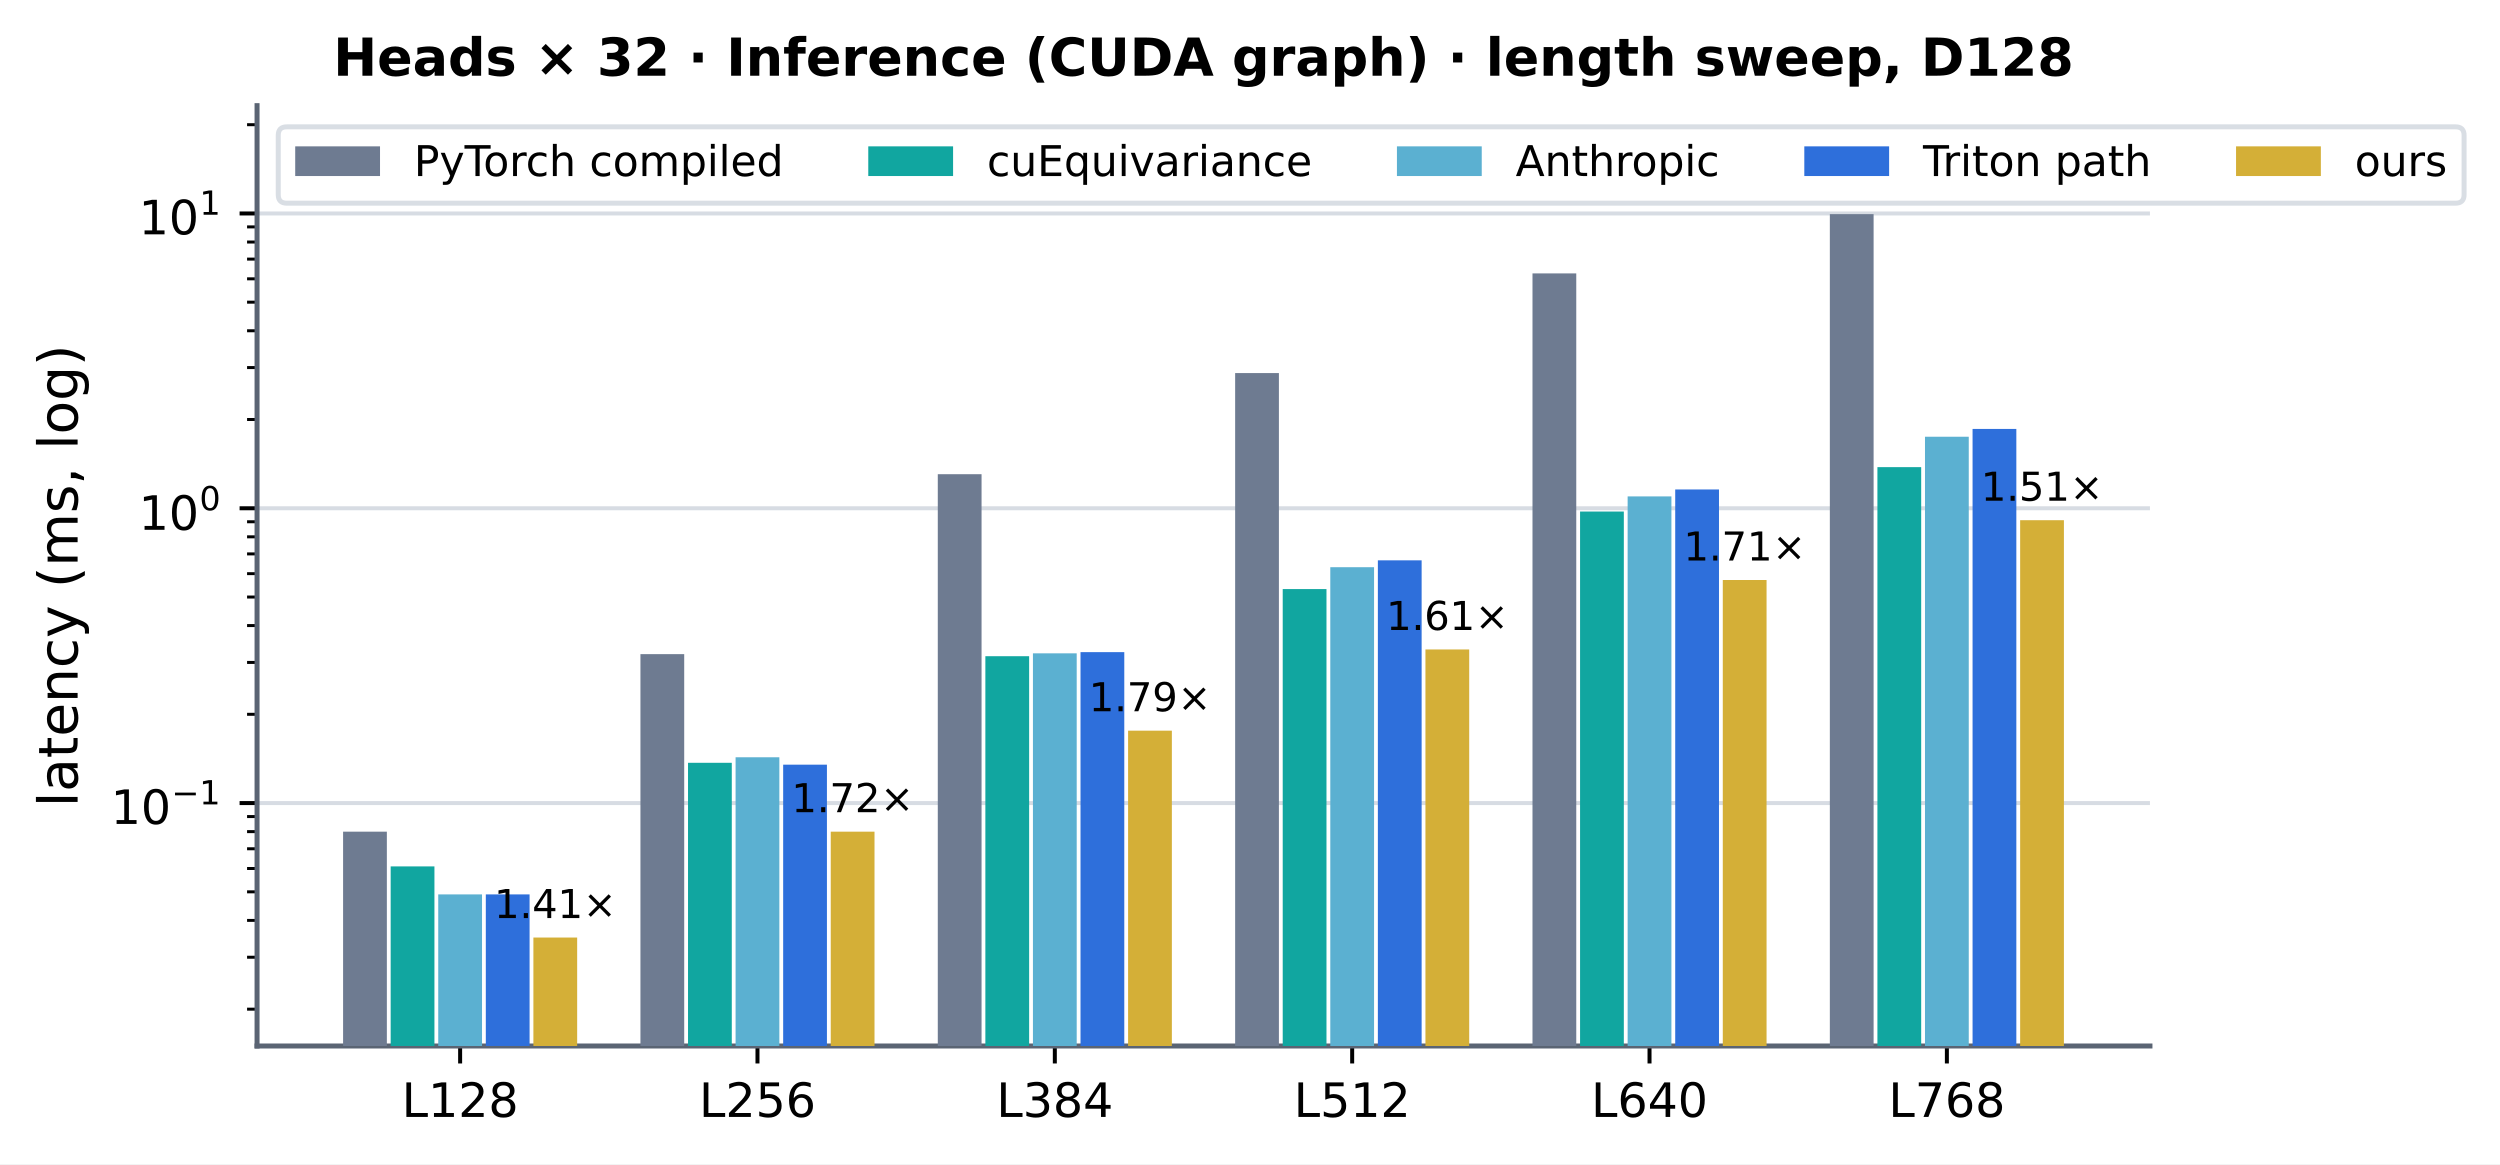
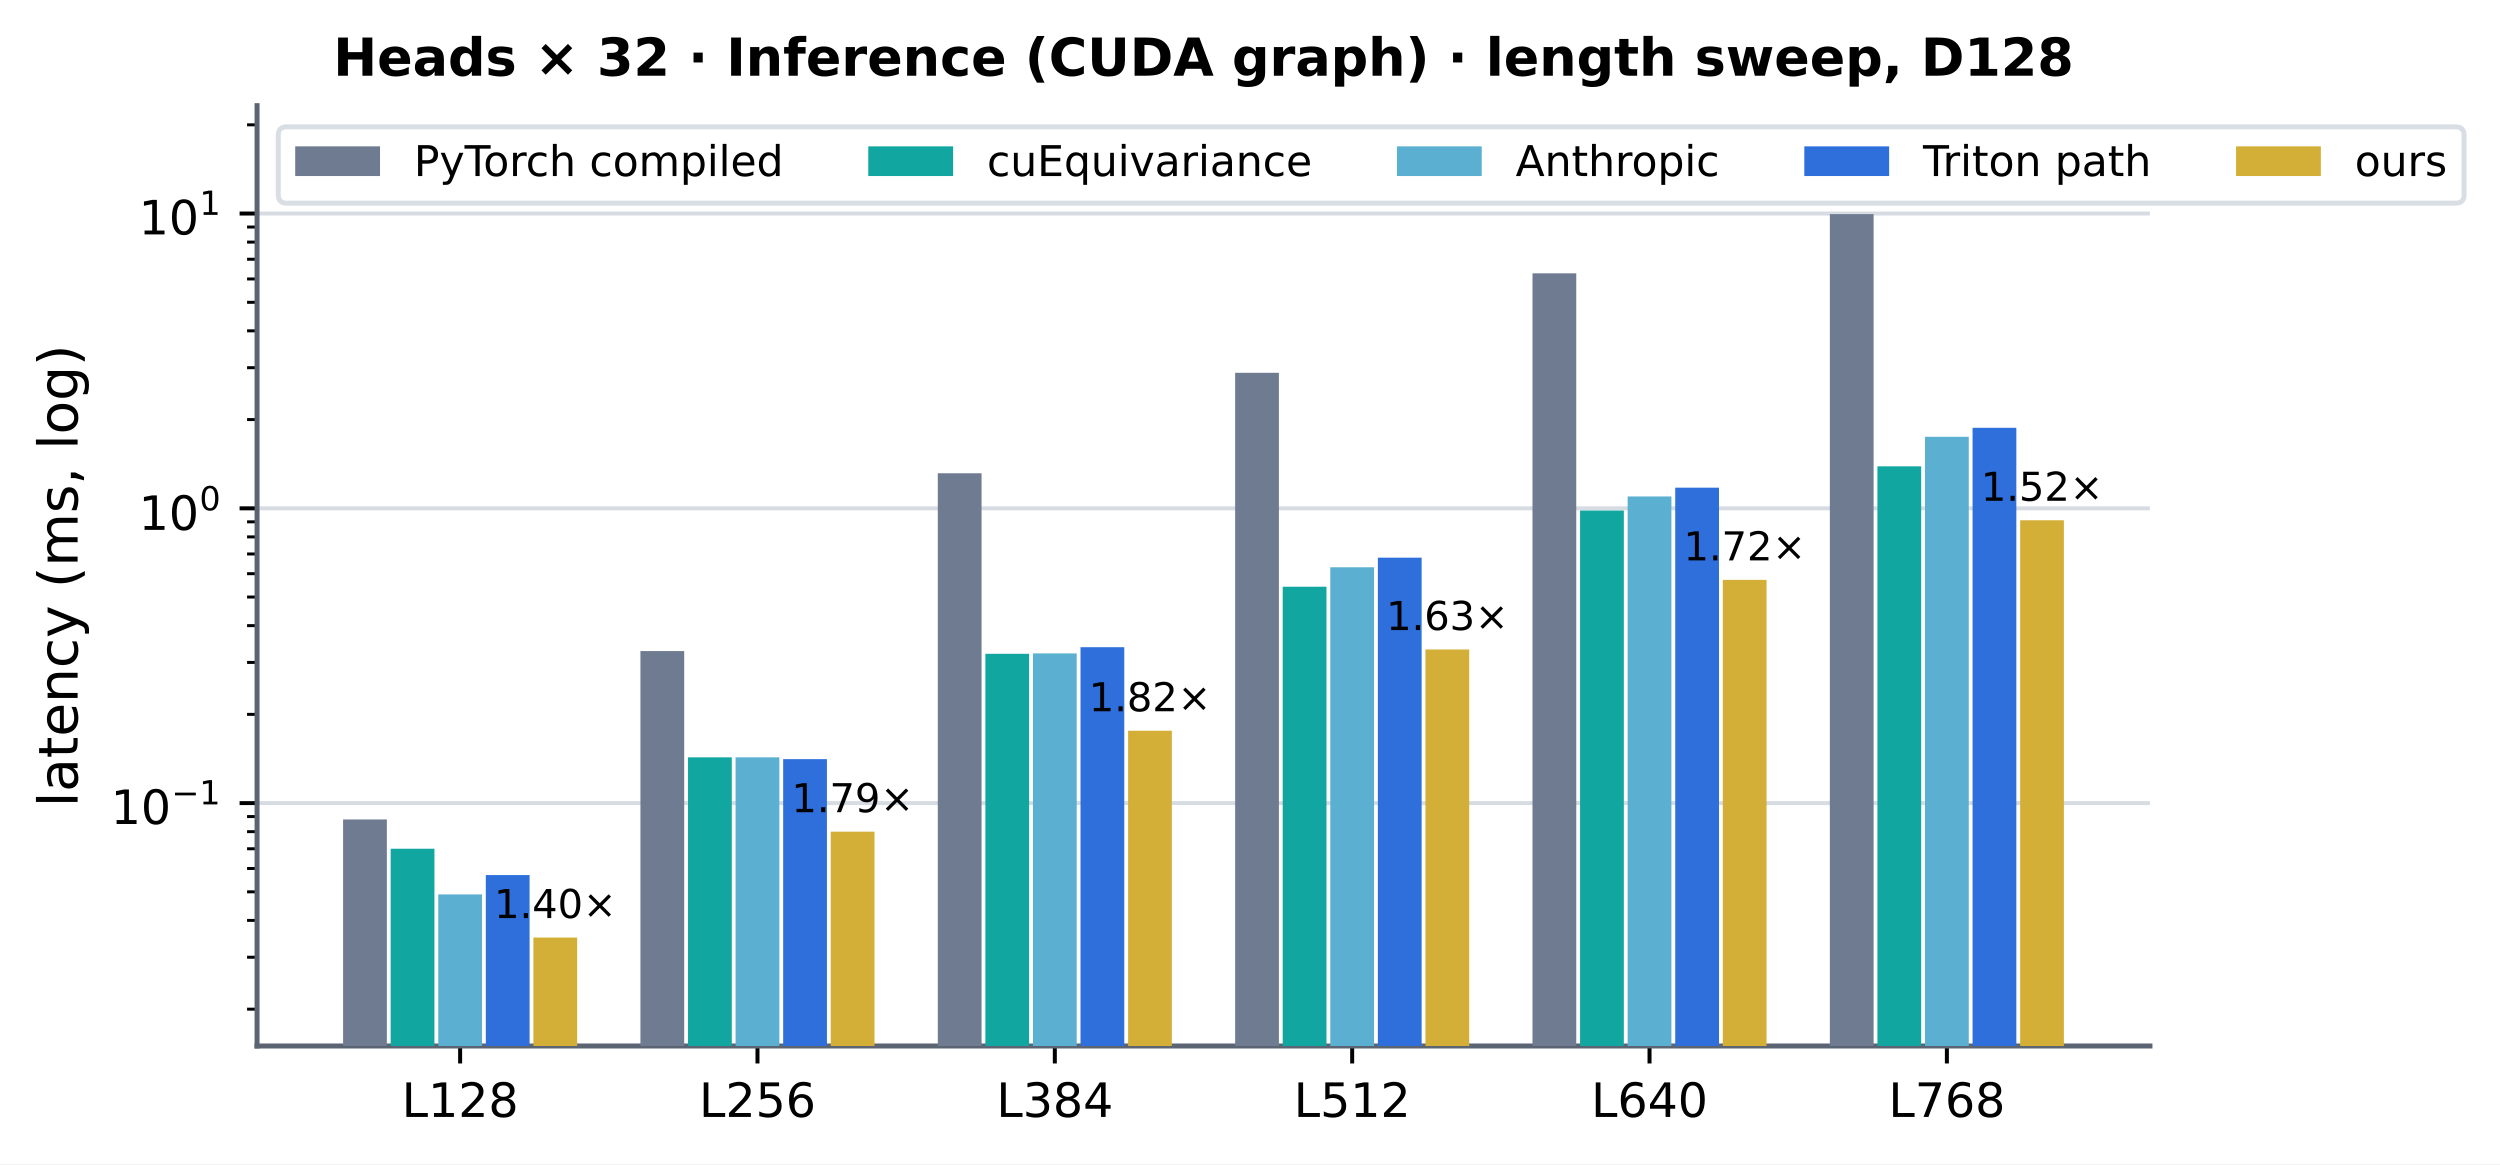
<svg xmlns="http://www.w3.org/2000/svg" xmlns:xlink="http://www.w3.org/1999/xlink" width="501.134pt" height="233.374pt" viewBox="0 0 501.134 233.374" version="1.1">
  <defs>
    <style type="text/css">*{stroke-linejoin: round; stroke-linecap: butt}</style>
  </defs>
  <g id="figure_1">
    <g id="patch_1">
      <path d="M 0 233.374  L 501.134 233.374  L 501.134 0  L 0 0  z " style="fill: #ffffff" />
    </g>
    <g id="axes_1">
      <g id="patch_2">
        <path d="M 51.526 209.674  L 430.966 209.674  L 430.966 21.178  L 51.526 21.178  z " style="fill: #ffffff" />
      </g>
      <g id="matplotlib.axis_1">
        <g id="xtick_1">
          <g id="line2d_1">
            <defs>
-               <path id="m387b4d0c5f" d="M 0 0  L 0 3.5  " style="stroke: #000000; stroke-width: 0.8" />
+               <path id="mb104b7a5eb" d="M 0 0  L 0 3.5  " style="stroke: #000000; stroke-width: 0.8" />
            </defs>
            <g>
-               <use xlink:href="#m387b4d0c5f" x="92.234" y="209.674" style="stroke: #000000; stroke-width: 0.8" />
+               <use xlink:href="#mb104b7a5eb" x="92.234" y="209.674" style="stroke: #000000; stroke-width: 0.8" />
            </g>
          </g>
          <g id="text_1">
            <text style="font-size: 9.5px; font-family: 'DejaVu Sans', 'Arial', 'Helvetica', sans-serif; text-anchor: middle" x="92.234" y="223.892" transform="rotate(-0 92.23362 223.8921)">L128</text>
          </g>
        </g>
        <g id="xtick_2">
          <g id="line2d_2">
            <g>
-               <use xlink:href="#m387b4d0c5f" x="151.839" y="209.674" style="stroke: #000000; stroke-width: 0.8" />
+               <use xlink:href="#mb104b7a5eb" x="151.839" y="209.674" style="stroke: #000000; stroke-width: 0.8" />
            </g>
          </g>
          <g id="text_2">
            <text style="font-size: 9.5px; font-family: 'DejaVu Sans', 'Arial', 'Helvetica', sans-serif; text-anchor: middle" x="151.839" y="223.892" transform="rotate(-0 151.8385 223.8921)">L256</text>
          </g>
        </g>
        <g id="xtick_3">
          <g id="line2d_3">
            <g>
-               <use xlink:href="#m387b4d0c5f" x="211.443" y="209.674" style="stroke: #000000; stroke-width: 0.8" />
+               <use xlink:href="#mb104b7a5eb" x="211.443" y="209.674" style="stroke: #000000; stroke-width: 0.8" />
            </g>
          </g>
          <g id="text_3">
            <text style="font-size: 9.5px; font-family: 'DejaVu Sans', 'Arial', 'Helvetica', sans-serif; text-anchor: middle" x="211.443" y="223.892" transform="rotate(-0 211.4434 223.8921)">L384</text>
          </g>
        </g>
        <g id="xtick_4">
          <g id="line2d_4">
            <g>
-               <use xlink:href="#m387b4d0c5f" x="271.048" y="209.674" style="stroke: #000000; stroke-width: 0.8" />
+               <use xlink:href="#mb104b7a5eb" x="271.048" y="209.674" style="stroke: #000000; stroke-width: 0.8" />
            </g>
          </g>
          <g id="text_4">
            <text style="font-size: 9.5px; font-family: 'DejaVu Sans', 'Arial', 'Helvetica', sans-serif; text-anchor: middle" x="271.048" y="223.892" transform="rotate(-0 271.0483 223.8921)">L512</text>
          </g>
        </g>
        <g id="xtick_5">
          <g id="line2d_5">
            <g>
-               <use xlink:href="#m387b4d0c5f" x="330.653" y="209.674" style="stroke: #000000; stroke-width: 0.8" />
+               <use xlink:href="#mb104b7a5eb" x="330.653" y="209.674" style="stroke: #000000; stroke-width: 0.8" />
            </g>
          </g>
          <g id="text_5">
            <text style="font-size: 9.5px; font-family: 'DejaVu Sans', 'Arial', 'Helvetica', sans-serif; text-anchor: middle" x="330.653" y="223.892" transform="rotate(-0 330.6532 223.8921)">L640</text>
          </g>
        </g>
        <g id="xtick_6">
          <g id="line2d_6">
            <g>
-               <use xlink:href="#m387b4d0c5f" x="390.258" y="209.674" style="stroke: #000000; stroke-width: 0.8" />
+               <use xlink:href="#mb104b7a5eb" x="390.258" y="209.674" style="stroke: #000000; stroke-width: 0.8" />
            </g>
          </g>
          <g id="text_6">
            <text style="font-size: 9.5px; font-family: 'DejaVu Sans', 'Arial', 'Helvetica', sans-serif; text-anchor: middle" x="390.258" y="223.892" transform="rotate(-0 390.2581 223.8921)">L768</text>
          </g>
        </g>
      </g>
      <g id="matplotlib.axis_2">
        <g id="ytick_1">
          <g id="line2d_7">
-             <path d="M 51.526 160.98  L 430.966 160.98  " clip-path="url(#p74935b7b11)" style="fill: none; stroke: #d7dce3; stroke-width: 0.8; stroke-linecap: square" />
+             <path d="M 51.526 160.984  L 430.966 160.984  " clip-path="url(#p09f0e813af)" style="fill: none; stroke: #d7dce3; stroke-width: 0.8; stroke-linecap: square" />
          </g>
          <g id="line2d_8">
            <defs>
-               <path id="m7bbb04b9e8" d="M 0 0  L -3.5 0  " style="stroke: #000000; stroke-width: 0.8" />
+               <path id="ma9c8de55d4" d="M 0 0  L -3.5 0  " style="stroke: #000000; stroke-width: 0.8" />
            </defs>
            <g>
-               <use xlink:href="#m7bbb04b9e8" x="51.526" y="160.98" style="stroke: #000000; stroke-width: 0.8" />
+               <use xlink:href="#ma9c8de55d4" x="51.526" y="160.984" style="stroke: #000000; stroke-width: 0.8" />
            </g>
          </g>
          <g id="text_7">
-             <g transform="translate(22.20086 165.3976)">
+             <g transform="translate(22.20086 165.4019)">
              <text>
                <tspan x="0" y="-0.231" style="font-size: 9.5px; font-family: 'DejaVu Sans'">1</tspan>
                <tspan x="6.044" y="-0.231" style="font-size: 9.5px; font-family: 'DejaVu Sans'">0</tspan>
                <tspan x="12.179" y="-4.155" style="font-size: 6.65px; font-family: 'DejaVu Sans'">−</tspan>
                <tspan x="17.751" y="-4.155" style="font-size: 6.65px; font-family: 'DejaVu Sans'">1</tspan>
              </text>
            </g>
          </g>
        </g>
        <g id="ytick_2">
          <g id="line2d_9">
-             <path d="M 51.526 101.882  L 430.966 101.882  " clip-path="url(#p74935b7b11)" style="fill: none; stroke: #d7dce3; stroke-width: 0.8; stroke-linecap: square" />
+             <path d="M 51.526 101.896  L 430.966 101.896  " clip-path="url(#p09f0e813af)" style="fill: none; stroke: #d7dce3; stroke-width: 0.8; stroke-linecap: square" />
          </g>
          <g id="line2d_10">
            <g>
-               <use xlink:href="#m7bbb04b9e8" x="51.526" y="101.882" style="stroke: #000000; stroke-width: 0.8" />
+               <use xlink:href="#ma9c8de55d4" x="51.526" y="101.896" style="stroke: #000000; stroke-width: 0.8" />
            </g>
          </g>
          <g id="text_8">
-             <g transform="translate(27.80586 106.3469)">
+             <g transform="translate(27.80586 106.3607)">
              <text>
                <tspan x="0" y="-0.144" style="font-size: 9.5px; font-family: 'DejaVu Sans'">1</tspan>
                <tspan x="6.044" y="-0.144" style="font-size: 9.5px; font-family: 'DejaVu Sans'">0</tspan>
                <tspan x="12.179" y="-4.067" style="font-size: 6.65px; font-family: 'DejaVu Sans'">0</tspan>
              </text>
            </g>
          </g>
        </g>
        <g id="ytick_3">
          <g id="line2d_11">
-             <path d="M 51.526 42.784  L 430.966 42.784  " clip-path="url(#p74935b7b11)" style="fill: none; stroke: #d7dce3; stroke-width: 0.8; stroke-linecap: square" />
+             <path d="M 51.526 42.807  L 430.966 42.807  " clip-path="url(#p09f0e813af)" style="fill: none; stroke: #d7dce3; stroke-width: 0.8; stroke-linecap: square" />
          </g>
          <g id="line2d_12">
            <g>
-               <use xlink:href="#m7bbb04b9e8" x="51.526" y="42.784" style="stroke: #000000; stroke-width: 0.8" />
+               <use xlink:href="#ma9c8de55d4" x="51.526" y="42.807" style="stroke: #000000; stroke-width: 0.8" />
            </g>
          </g>
          <g id="text_9">
-             <g transform="translate(27.80586 47.20126)">
+             <g transform="translate(27.80586 47.2245)">
              <text>
                <tspan x="0" y="-0.231" style="font-size: 9.5px; font-family: 'DejaVu Sans'">1</tspan>
                <tspan x="6.044" y="-0.231" style="font-size: 9.5px; font-family: 'DejaVu Sans'">0</tspan>
                <tspan x="12.179" y="-4.155" style="font-size: 6.65px; font-family: 'DejaVu Sans'">1</tspan>
              </text>
            </g>
          </g>
        </g>
        <g id="ytick_4">
          <g id="line2d_13">
            <defs>
-               <path id="mf6d76bc9c5" d="M 0 0  L -2 0  " style="stroke: #000000; stroke-width: 0.6" />
+               <path id="m70be3ed08f" d="M 0 0  L -2 0  " style="stroke: #000000; stroke-width: 0.6" />
            </defs>
            <g>
-               <use xlink:href="#mf6d76bc9c5" x="51.526" y="202.288" style="stroke: #000000; stroke-width: 0.6" />
+               <use xlink:href="#m70be3ed08f" x="51.526" y="202.286" style="stroke: #000000; stroke-width: 0.6" />
            </g>
          </g>
        </g>
        <g id="ytick_5">
          <g id="line2d_14">
            <g>
-               <use xlink:href="#mf6d76bc9c5" x="51.526" y="191.881" style="stroke: #000000; stroke-width: 0.6" />
+               <use xlink:href="#m70be3ed08f" x="51.526" y="191.881" style="stroke: #000000; stroke-width: 0.6" />
            </g>
          </g>
        </g>
        <g id="ytick_6">
          <g id="line2d_15">
            <g>
-               <use xlink:href="#mf6d76bc9c5" x="51.526" y="184.498" style="stroke: #000000; stroke-width: 0.6" />
+               <use xlink:href="#m70be3ed08f" x="51.526" y="184.498" style="stroke: #000000; stroke-width: 0.6" />
            </g>
          </g>
        </g>
        <g id="ytick_7">
          <g id="line2d_16">
            <g>
-               <use xlink:href="#mf6d76bc9c5" x="51.526" y="178.77" style="stroke: #000000; stroke-width: 0.6" />
+               <use xlink:href="#m70be3ed08f" x="51.526" y="178.772" style="stroke: #000000; stroke-width: 0.6" />
            </g>
          </g>
        </g>
        <g id="ytick_8">
          <g id="line2d_17">
            <g>
-               <use xlink:href="#mf6d76bc9c5" x="51.526" y="174.091" style="stroke: #000000; stroke-width: 0.6" />
+               <use xlink:href="#m70be3ed08f" x="51.526" y="174.093" style="stroke: #000000; stroke-width: 0.6" />
            </g>
          </g>
        </g>
        <g id="ytick_9">
          <g id="line2d_18">
            <g>
-               <use xlink:href="#mf6d76bc9c5" x="51.526" y="170.135" style="stroke: #000000; stroke-width: 0.6" />
+               <use xlink:href="#m70be3ed08f" x="51.526" y="170.137" style="stroke: #000000; stroke-width: 0.6" />
            </g>
          </g>
        </g>
        <g id="ytick_10">
          <g id="line2d_19">
            <g>
-               <use xlink:href="#mf6d76bc9c5" x="51.526" y="166.707" style="stroke: #000000; stroke-width: 0.6" />
+               <use xlink:href="#m70be3ed08f" x="51.526" y="166.711" style="stroke: #000000; stroke-width: 0.6" />
            </g>
          </g>
        </g>
        <g id="ytick_11">
          <g id="line2d_20">
            <g>
-               <use xlink:href="#mf6d76bc9c5" x="51.526" y="163.684" style="stroke: #000000; stroke-width: 0.6" />
+               <use xlink:href="#m70be3ed08f" x="51.526" y="163.688" style="stroke: #000000; stroke-width: 0.6" />
            </g>
          </g>
        </g>
        <g id="ytick_12">
          <g id="line2d_21">
            <g>
-               <use xlink:href="#mf6d76bc9c5" x="51.526" y="143.19" style="stroke: #000000; stroke-width: 0.6" />
+               <use xlink:href="#m70be3ed08f" x="51.526" y="143.197" style="stroke: #000000; stroke-width: 0.6" />
            </g>
          </g>
        </g>
        <g id="ytick_13">
          <g id="line2d_22">
            <g>
-               <use xlink:href="#mf6d76bc9c5" x="51.526" y="132.783" style="stroke: #000000; stroke-width: 0.6" />
+               <use xlink:href="#m70be3ed08f" x="51.526" y="132.792" style="stroke: #000000; stroke-width: 0.6" />
            </g>
          </g>
        </g>
        <g id="ytick_14">
          <g id="line2d_23">
            <g>
-               <use xlink:href="#mf6d76bc9c5" x="51.526" y="125.399" style="stroke: #000000; stroke-width: 0.6" />
+               <use xlink:href="#m70be3ed08f" x="51.526" y="125.409" style="stroke: #000000; stroke-width: 0.6" />
            </g>
          </g>
        </g>
        <g id="ytick_15">
          <g id="line2d_24">
            <g>
-               <use xlink:href="#mf6d76bc9c5" x="51.526" y="119.672" style="stroke: #000000; stroke-width: 0.6" />
+               <use xlink:href="#m70be3ed08f" x="51.526" y="119.683" style="stroke: #000000; stroke-width: 0.6" />
            </g>
          </g>
        </g>
        <g id="ytick_16">
          <g id="line2d_25">
            <g>
-               <use xlink:href="#mf6d76bc9c5" x="51.526" y="114.993" style="stroke: #000000; stroke-width: 0.6" />
+               <use xlink:href="#m70be3ed08f" x="51.526" y="115.004" style="stroke: #000000; stroke-width: 0.6" />
            </g>
          </g>
        </g>
        <g id="ytick_17">
          <g id="line2d_26">
            <g>
-               <use xlink:href="#mf6d76bc9c5" x="51.526" y="111.036" style="stroke: #000000; stroke-width: 0.6" />
+               <use xlink:href="#m70be3ed08f" x="51.526" y="111.049" style="stroke: #000000; stroke-width: 0.6" />
            </g>
          </g>
        </g>
        <g id="ytick_18">
          <g id="line2d_27">
            <g>
-               <use xlink:href="#mf6d76bc9c5" x="51.526" y="107.609" style="stroke: #000000; stroke-width: 0.6" />
+               <use xlink:href="#m70be3ed08f" x="51.526" y="107.622" style="stroke: #000000; stroke-width: 0.6" />
            </g>
          </g>
        </g>
        <g id="ytick_19">
          <g id="line2d_28">
            <g>
-               <use xlink:href="#mf6d76bc9c5" x="51.526" y="104.586" style="stroke: #000000; stroke-width: 0.6" />
+               <use xlink:href="#m70be3ed08f" x="51.526" y="104.599" style="stroke: #000000; stroke-width: 0.6" />
            </g>
          </g>
        </g>
        <g id="ytick_20">
          <g id="line2d_29">
            <g>
-               <use xlink:href="#mf6d76bc9c5" x="51.526" y="84.092" style="stroke: #000000; stroke-width: 0.6" />
+               <use xlink:href="#m70be3ed08f" x="51.526" y="84.108" style="stroke: #000000; stroke-width: 0.6" />
            </g>
          </g>
        </g>
        <g id="ytick_21">
          <g id="line2d_30">
            <g>
-               <use xlink:href="#mf6d76bc9c5" x="51.526" y="73.685" style="stroke: #000000; stroke-width: 0.6" />
+               <use xlink:href="#m70be3ed08f" x="51.526" y="73.703" style="stroke: #000000; stroke-width: 0.6" />
            </g>
          </g>
        </g>
        <g id="ytick_22">
          <g id="line2d_31">
            <g>
-               <use xlink:href="#mf6d76bc9c5" x="51.526" y="66.301" style="stroke: #000000; stroke-width: 0.6" />
+               <use xlink:href="#m70be3ed08f" x="51.526" y="66.321" style="stroke: #000000; stroke-width: 0.6" />
            </g>
          </g>
        </g>
        <g id="ytick_23">
          <g id="line2d_32">
            <g>
-               <use xlink:href="#mf6d76bc9c5" x="51.526" y="60.574" style="stroke: #000000; stroke-width: 0.6" />
+               <use xlink:href="#m70be3ed08f" x="51.526" y="60.594" style="stroke: #000000; stroke-width: 0.6" />
            </g>
          </g>
        </g>
        <g id="ytick_24">
          <g id="line2d_33">
            <g>
-               <use xlink:href="#mf6d76bc9c5" x="51.526" y="55.895" style="stroke: #000000; stroke-width: 0.6" />
+               <use xlink:href="#m70be3ed08f" x="51.526" y="55.916" style="stroke: #000000; stroke-width: 0.6" />
            </g>
          </g>
        </g>
        <g id="ytick_25">
          <g id="line2d_34">
            <g>
-               <use xlink:href="#mf6d76bc9c5" x="51.526" y="51.938" style="stroke: #000000; stroke-width: 0.6" />
+               <use xlink:href="#m70be3ed08f" x="51.526" y="51.96" style="stroke: #000000; stroke-width: 0.6" />
            </g>
          </g>
        </g>
        <g id="ytick_26">
          <g id="line2d_35">
            <g>
-               <use xlink:href="#mf6d76bc9c5" x="51.526" y="48.511" style="stroke: #000000; stroke-width: 0.6" />
+               <use xlink:href="#m70be3ed08f" x="51.526" y="48.533" style="stroke: #000000; stroke-width: 0.6" />
            </g>
          </g>
        </g>
        <g id="ytick_27">
          <g id="line2d_36">
            <g>
-               <use xlink:href="#mf6d76bc9c5" x="51.526" y="45.488" style="stroke: #000000; stroke-width: 0.6" />
+               <use xlink:href="#m70be3ed08f" x="51.526" y="45.511" style="stroke: #000000; stroke-width: 0.6" />
            </g>
          </g>
        </g>
        <g id="ytick_28">
          <g id="line2d_37">
            <g>
-               <use xlink:href="#mf6d76bc9c5" x="51.526" y="24.993" style="stroke: #000000; stroke-width: 0.6" />
+               <use xlink:href="#m70be3ed08f" x="51.526" y="25.02" style="stroke: #000000; stroke-width: 0.6" />
            </g>
          </g>
        </g>
        <g id="text_10">
          <text style="font-size: 11px; font-family: 'DejaVu Sans', 'Arial', 'Helvetica', sans-serif; text-anchor: middle" x="15.558" y="115.426" transform="rotate(-90 15.55828 115.4264)">latency (ms, log)</text>
        </g>
      </g>
      <g id="patch_3">
        <path d="M 51.526 209.674  L 51.526 21.178  " style="fill: none; stroke: #5a6473; stroke-linejoin: miter; stroke-linecap: square" />
      </g>
      <g id="patch_4">
        <path d="M 51.526 209.674  L 430.966 209.674  " style="fill: none; stroke: #5a6473; stroke-linejoin: miter; stroke-linecap: square" />
      </g>
      <g id="patch_5">
-         <path d="M 68.773 59200.041  L 77.547 59200.041  L 77.547 166.707  L 68.773 166.707  z " clip-path="url(#p74935b7b11)" style="fill: #6e7b91" />
+         <path d="M 68.773 59190.592  L 77.547 59190.592  L 77.547 164.265  L 68.773 164.265  z " clip-path="url(#p09f0e813af)" style="fill: #6e7b91" />
      </g>
      <g id="patch_6">
-         <path d="M 128.378 59200.041  L 137.152 59200.041  L 137.152 131.127  L 128.378 131.127  z " clip-path="url(#p74935b7b11)" style="fill: #6e7b91" />
+         <path d="M 128.378 59190.592  L 137.152 59190.592  L 137.152 130.502  L 128.378 130.502  z " clip-path="url(#p09f0e813af)" style="fill: #6e7b91" />
      </g>
      <g id="patch_7">
-         <path d="M 187.983 59200.041  L 196.757 59200.041  L 196.757 95.05  L 187.983 95.05  z " clip-path="url(#p74935b7b11)" style="fill: #6e7b91" />
+         <path d="M 187.983 59190.592  L 196.757 59190.592  L 196.757 94.869  L 187.983 94.869  z " clip-path="url(#p09f0e813af)" style="fill: #6e7b91" />
      </g>
      <g id="patch_8">
-         <path d="M 247.588 59200.041  L 256.362 59200.041  L 256.362 74.786  L 247.588 74.786  z " clip-path="url(#p74935b7b11)" style="fill: #6e7b91" />
+         <path d="M 247.588 59190.592  L 256.362 59190.592  L 256.362 74.724  L 247.588 74.724  z " clip-path="url(#p09f0e813af)" style="fill: #6e7b91" />
      </g>
      <g id="patch_9">
-         <path d="M 307.193 59200.041  L 315.967 59200.041  L 315.967 54.806  L 307.193 54.806  z " clip-path="url(#p74935b7b11)" style="fill: #6e7b91" />
+         <path d="M 307.193 59190.592  L 315.967 59190.592  L 315.967 54.786  L 307.193 54.786  z " clip-path="url(#p09f0e813af)" style="fill: #6e7b91" />
      </g>
      <g id="patch_10">
-         <path d="M 366.798 59200.041  L 375.571 59200.041  L 375.571 42.928  L 366.798 42.928  z " clip-path="url(#p74935b7b11)" style="fill: #6e7b91" />
+         <path d="M 366.798 59190.592  L 375.571 59190.592  L 375.571 42.928  L 366.798 42.928  z " clip-path="url(#p09f0e813af)" style="fill: #6e7b91" />
      </g>
      <g id="patch_11">
-         <path d="M 78.31 59200.041  L 87.084 59200.041  L 87.084 173.667  L 78.31 173.667  z " clip-path="url(#p74935b7b11)" style="fill: #11a6a0" />
+         <path d="M 78.31 59190.592  L 87.084 59190.592  L 87.084 170.137  L 78.31 170.137  z " clip-path="url(#p09f0e813af)" style="fill: #11a6a0" />
      </g>
      <g id="patch_12">
-         <path d="M 137.915 59200.041  L 146.689 59200.041  L 146.689 152.9  L 137.915 152.9  z " clip-path="url(#p74935b7b11)" style="fill: #11a6a0" />
+         <path d="M 137.915 59190.592  L 146.689 59190.592  L 146.689 151.806  L 137.915 151.806  z " clip-path="url(#p09f0e813af)" style="fill: #11a6a0" />
      </g>
      <g id="patch_13">
-         <path d="M 197.52 59200.041  L 206.294 59200.041  L 206.294 131.531  L 197.52 131.531  z " clip-path="url(#p74935b7b11)" style="fill: #11a6a0" />
+         <path d="M 197.52 59190.592  L 206.294 59190.592  L 206.294 131.056  L 197.52 131.056  z " clip-path="url(#p09f0e813af)" style="fill: #11a6a0" />
      </g>
      <g id="patch_14">
-         <path d="M 257.125 59200.041  L 265.898 59200.041  L 265.898 118.08  L 257.125 118.08  z " clip-path="url(#p74935b7b11)" style="fill: #11a6a0" />
+         <path d="M 257.125 59190.592  L 265.898 59190.592  L 265.898 117.613  L 257.125 117.613  z " clip-path="url(#p09f0e813af)" style="fill: #11a6a0" />
      </g>
      <g id="patch_15">
-         <path d="M 316.729 59200.041  L 325.503 59200.041  L 325.503 102.532  L 316.729 102.532  z " clip-path="url(#p74935b7b11)" style="fill: #11a6a0" />
+         <path d="M 316.729 59190.592  L 325.503 59190.592  L 325.503 102.336  L 316.729 102.336  z " clip-path="url(#p09f0e813af)" style="fill: #11a6a0" />
      </g>
      <g id="patch_16">
-         <path d="M 376.334 59200.041  L 385.108 59200.041  L 385.108 93.634  L 376.334 93.634  z " clip-path="url(#p74935b7b11)" style="fill: #11a6a0" />
+         <path d="M 376.334 59190.592  L 385.108 59190.592  L 385.108 93.482  L 376.334 93.482  z " clip-path="url(#p09f0e813af)" style="fill: #11a6a0" />
      </g>
      <g id="patch_17">
-         <path d="M 87.847 59200.041  L 96.621 59200.041  L 96.621 179.289  L 87.847 179.289  z " clip-path="url(#p74935b7b11)" style="fill: #5bb0d1" />
+         <path d="M 87.847 59190.592  L 96.621 59190.592  L 96.621 179.29  L 87.847 179.29  z " clip-path="url(#p09f0e813af)" style="fill: #5bb0d1" />
      </g>
      <g id="patch_18">
-         <path d="M 147.452 59200.041  L 156.225 59200.041  L 156.225 151.8  L 147.452 151.8  z " clip-path="url(#p74935b7b11)" style="fill: #5bb0d1" />
+         <path d="M 147.452 59190.592  L 156.225 59190.592  L 156.225 151.806  L 147.452 151.806  z " clip-path="url(#p09f0e813af)" style="fill: #5bb0d1" />
      </g>
      <g id="patch_19">
-         <path d="M 207.056 59200.041  L 215.83 59200.041  L 215.83 130.967  L 207.056 130.967  z " clip-path="url(#p74935b7b11)" style="fill: #5bb0d1" />
+         <path d="M 207.056 59190.592  L 215.83 59190.592  L 215.83 130.976  L 207.056 130.976  z " clip-path="url(#p09f0e813af)" style="fill: #5bb0d1" />
      </g>
      <g id="patch_20">
-         <path d="M 266.661 59200.041  L 275.435 59200.041  L 275.435 113.7  L 266.661 113.7  z " clip-path="url(#p74935b7b11)" style="fill: #5bb0d1" />
+         <path d="M 266.661 59190.592  L 275.435 59190.592  L 275.435 113.712  L 266.661 113.712  z " clip-path="url(#p09f0e813af)" style="fill: #5bb0d1" />
      </g>
      <g id="patch_21">
-         <path d="M 326.266 59200.041  L 335.04 59200.041  L 335.04 99.506  L 326.266 99.506  z " clip-path="url(#p74935b7b11)" style="fill: #5bb0d1" />
+         <path d="M 326.266 59190.592  L 335.04 59190.592  L 335.04 99.52  L 326.266 99.52  z " clip-path="url(#p09f0e813af)" style="fill: #5bb0d1" />
      </g>
      <g id="patch_22">
-         <path d="M 385.871 59200.041  L 394.645 59200.041  L 394.645 87.548  L 385.871 87.548  z " clip-path="url(#p74935b7b11)" style="fill: #5bb0d1" />
+         <path d="M 385.871 59190.592  L 394.645 59190.592  L 394.645 87.564  L 385.871 87.564  z " clip-path="url(#p09f0e813af)" style="fill: #5bb0d1" />
      </g>
      <g id="patch_23">
-         <path d="M 97.383 59200.041  L 106.157 59200.041  L 106.157 179.289  L 97.383 179.289  z " clip-path="url(#p74935b7b11)" style="fill: #2e6fdb" />
+         <path d="M 97.383 59190.592  L 106.157 59190.592  L 106.157 175.409  L 97.383 175.409  z " clip-path="url(#p09f0e813af)" style="fill: #2e6fdb" />
      </g>
      <g id="patch_24">
-         <path d="M 156.988 59200.041  L 165.762 59200.041  L 165.762 153.278  L 156.988 153.278  z " clip-path="url(#p74935b7b11)" style="fill: #2e6fdb" />
+         <path d="M 156.988 59190.592  L 165.762 59190.592  L 165.762 152.167  L 156.988 152.167  z " clip-path="url(#p09f0e813af)" style="fill: #2e6fdb" />
      </g>
      <g id="patch_25">
-         <path d="M 216.593 59200.041  L 225.367 59200.041  L 225.367 130.729  L 216.593 130.729  z " clip-path="url(#p74935b7b11)" style="fill: #2e6fdb" />
+         <path d="M 216.593 59190.592  L 225.367 59190.592  L 225.367 129.731  L 216.593 129.731  z " clip-path="url(#p09f0e813af)" style="fill: #2e6fdb" />
      </g>
      <g id="patch_26">
-         <path d="M 276.198 59200.041  L 284.972 59200.041  L 284.972 112.314  L 276.198 112.314  z " clip-path="url(#p74935b7b11)" style="fill: #2e6fdb" />
+         <path d="M 276.198 59190.592  L 284.972 59190.592  L 284.972 111.793  L 276.198 111.793  z " clip-path="url(#p09f0e813af)" style="fill: #2e6fdb" />
      </g>
      <g id="patch_27">
-         <path d="M 335.803 59200.041  L 344.577 59200.041  L 344.577 98.117  L 335.803 98.117  z " clip-path="url(#p74935b7b11)" style="fill: #2e6fdb" />
+         <path d="M 335.803 59190.592  L 344.577 59190.592  L 344.577 97.757  L 335.803 97.757  z " clip-path="url(#p09f0e813af)" style="fill: #2e6fdb" />
      </g>
      <g id="patch_28">
-         <path d="M 395.408 59200.041  L 404.182 59200.041  L 404.182 85.982  L 395.408 85.982  z " clip-path="url(#p74935b7b11)" style="fill: #2e6fdb" />
+         <path d="M 395.408 59190.592  L 404.182 59190.592  L 404.182 85.751  L 395.408 85.751  z " clip-path="url(#p09f0e813af)" style="fill: #2e6fdb" />
      </g>
      <g id="patch_29">
-         <path d="M 106.92 59200.041  L 115.694 59200.041  L 115.694 187.925  L 106.92 187.925  z " clip-path="url(#p74935b7b11)" style="fill: #d4af37" />
+         <path d="M 106.92 59190.592  L 115.694 59190.592  L 115.694 187.925  L 106.92 187.925  z " clip-path="url(#p09f0e813af)" style="fill: #d4af37" />
      </g>
      <g id="patch_30">
-         <path d="M 166.525 59200.041  L 175.299 59200.041  L 175.299 166.707  L 166.525 166.707  z " clip-path="url(#p74935b7b11)" style="fill: #d4af37" />
+         <path d="M 166.525 59190.592  L 175.299 59190.592  L 175.299 166.711  L 166.525 166.711  z " clip-path="url(#p09f0e813af)" style="fill: #d4af37" />
      </g>
      <g id="patch_31">
-         <path d="M 226.13 59200.041  L 234.904 59200.041  L 234.904 146.471  L 226.13 146.471  z " clip-path="url(#p74935b7b11)" style="fill: #d4af37" />
+         <path d="M 226.13 59190.592  L 234.904 59190.592  L 234.904 146.477  L 226.13 146.477  z " clip-path="url(#p09f0e813af)" style="fill: #d4af37" />
      </g>
      <g id="patch_32">
-         <path d="M 285.735 59200.041  L 294.509 59200.041  L 294.509 130.182  L 285.735 130.182  z " clip-path="url(#p74935b7b11)" style="fill: #d4af37" />
+         <path d="M 285.735 59190.592  L 294.509 59190.592  L 294.509 130.191  L 285.735 130.191  z " clip-path="url(#p09f0e813af)" style="fill: #d4af37" />
      </g>
      <g id="patch_33">
-         <path d="M 345.34 59200.041  L 354.114 59200.041  L 354.114 116.264  L 345.34 116.264  z " clip-path="url(#p74935b7b11)" style="fill: #d4af37" />
+         <path d="M 345.34 59190.592  L 354.114 59190.592  L 354.114 116.231  L 345.34 116.231  z " clip-path="url(#p09f0e813af)" style="fill: #d4af37" />
      </g>
      <g id="patch_34">
-         <path d="M 404.945 59200.041  L 413.719 59200.041  L 413.719 104.274  L 404.945 104.274  z " clip-path="url(#p74935b7b11)" style="fill: #d4af37" />
+         <path d="M 404.945 59190.592  L 413.719 59190.592  L 413.719 104.288  L 404.945 104.288  z " clip-path="url(#p09f0e813af)" style="fill: #d4af37" />
      </g>
      <g id="text_11">
        <text style="font-weight: 700; font-size: 10.5px; font-family: 'DejaVu Sans', 'Arial', 'Helvetica', sans-serif; text-anchor: middle" x="241.246" y="15.178" transform="rotate(-0 241.2459 15.17836)">Heads × 32 · Inference (CUDA graph) · length sweep, D128</text>
      </g>
      <g id="text_12">
-         <text style="font-size: 8px; font-family: 'DejaVu Sans', 'Arial', 'Helvetica', sans-serif; text-anchor: middle" x="111.307" y="184.028" transform="rotate(-0 111.3072 184.0277)">1.41×</text>
+         <text style="font-size: 8px; font-family: 'DejaVu Sans', 'Arial', 'Helvetica', sans-serif; text-anchor: middle" x="111.307" y="184.028" transform="rotate(-0 111.3072 184.028)">1.40×</text>
      </g>
      <g id="text_13">
-         <text style="font-size: 8px; font-family: 'DejaVu Sans', 'Arial', 'Helvetica', sans-serif; text-anchor: middle" x="170.912" y="162.81" transform="rotate(-0 170.9121 162.8101)">1.72×</text>
+         <text style="font-size: 8px; font-family: 'DejaVu Sans', 'Arial', 'Helvetica', sans-serif; text-anchor: middle" x="170.912" y="162.814" transform="rotate(-0 170.9121 162.8138)">1.79×</text>
      </g>
      <g id="text_14">
-         <text style="font-size: 8px; font-family: 'DejaVu Sans', 'Arial', 'Helvetica', sans-serif; text-anchor: middle" x="230.517" y="142.574" transform="rotate(-0 230.517 142.5736)">1.79×</text>
+         <text style="font-size: 8px; font-family: 'DejaVu Sans', 'Arial', 'Helvetica', sans-serif; text-anchor: middle" x="230.517" y="142.581" transform="rotate(-0 230.517 142.5805)">1.82×</text>
      </g>
      <g id="text_15">
-         <text style="font-size: 8px; font-family: 'DejaVu Sans', 'Arial', 'Helvetica', sans-serif; text-anchor: middle" x="290.122" y="126.285" transform="rotate(-0 290.1219 126.2846)">1.61×</text>
+         <text style="font-size: 8px; font-family: 'DejaVu Sans', 'Arial', 'Helvetica', sans-serif; text-anchor: middle" x="290.122" y="126.294" transform="rotate(-0 290.1219 126.2942)">1.63×</text>
      </g>
      <g id="text_16">
-         <text style="font-size: 8px; font-family: 'DejaVu Sans', 'Arial', 'Helvetica', sans-serif; text-anchor: middle" x="349.727" y="112.367" transform="rotate(-0 349.7268 112.3671)">1.71×</text>
+         <text style="font-size: 8px; font-family: 'DejaVu Sans', 'Arial', 'Helvetica', sans-serif; text-anchor: middle" x="349.727" y="112.334" transform="rotate(-0 349.7268 112.334)">1.72×</text>
      </g>
      <g id="text_17">
-         <text style="font-size: 8px; font-family: 'DejaVu Sans', 'Arial', 'Helvetica', sans-serif; text-anchor: middle" x="409.332" y="100.377" transform="rotate(-0 409.3317 100.3772)">1.51×</text>
+         <text style="font-size: 8px; font-family: 'DejaVu Sans', 'Arial', 'Helvetica', sans-serif; text-anchor: middle" x="409.332" y="100.391" transform="rotate(-0 409.3317 100.3909)">1.52×</text>
      </g>
      <g id="legend_1">
        <g id="patch_35">
          <path d="M 57.476 40.729  L 492.234 40.729  Q 493.934 40.729 493.934 39.029  L 493.934 27.128  Q 493.934 25.428 492.234 25.428  L 57.476 25.428  Q 55.776 25.428 55.776 27.128  L 55.776 39.029  Q 55.776 40.729 57.476 40.729  z " style="fill: #ffffff; opacity: 0.95; stroke: #d7dce3; stroke-linejoin: miter" />
        </g>
        <g id="patch_36">
          <path d="M 59.176 35.287  L 76.176 35.287  L 76.176 29.337  L 59.176 29.337  z " style="fill: #6e7b91" />
        </g>
        <g id="text_18">
          <text style="font-size: 8.5px; font-family: 'DejaVu Sans', 'Arial', 'Helvetica', sans-serif; text-anchor: start" x="82.976" y="35.287" transform="rotate(-0 82.97586 35.28703)">PyTorch compiled</text>
        </g>
        <g id="patch_37">
          <path d="M 174.049 35.287  L 191.049 35.287  L 191.049 29.337  L 174.049 29.337  z " style="fill: #11a6a0" />
        </g>
        <g id="text_19">
          <text style="font-size: 8.5px; font-family: 'DejaVu Sans', 'Arial', 'Helvetica', sans-serif; text-anchor: start" x="197.849" y="35.287" transform="rotate(-0 197.8494 35.28703)">cuEquivariance</text>
        </g>
        <g id="patch_38">
          <path d="M 280.02 35.287  L 297.02 35.287  L 297.02 29.337  L 280.02 29.337  z " style="fill: #5bb0d1" />
        </g>
        <g id="text_20">
          <text style="font-size: 8.5px; font-family: 'DejaVu Sans', 'Arial', 'Helvetica', sans-serif; text-anchor: start" x="303.82" y="35.287" transform="rotate(-0 303.8205 35.28703)">Anthropic</text>
        </g>
        <g id="patch_39">
          <path d="M 361.68 35.287  L 378.68 35.287  L 378.68 29.337  L 361.68 29.337  z " style="fill: #2e6fdb" />
        </g>
        <g id="text_21">
          <text style="font-size: 8.5px; font-family: 'DejaVu Sans', 'Arial', 'Helvetica', sans-serif; text-anchor: start" x="385.48" y="35.287" transform="rotate(-0 385.4802 35.28703)">Triton path</text>
        </g>
        <g id="patch_40">
          <path d="M 448.224 35.287  L 465.224 35.287  L 465.224 29.337  L 448.224 29.337  z " style="fill: #d4af37" />
        </g>
        <g id="text_22">
          <text style="font-size: 8.5px; font-family: 'DejaVu Sans', 'Arial', 'Helvetica', sans-serif; text-anchor: start" x="472.024" y="35.287" transform="rotate(-0 472.0235 35.28703)">ours</text>
        </g>
      </g>
    </g>
  </g>
  <defs>
-     <clipPath id="p74935b7b11">
+     <clipPath id="p09f0e813af">
      <rect x="51.526" y="21.178" width="379.44" height="188.496" />
    </clipPath>
  </defs>
</svg>
